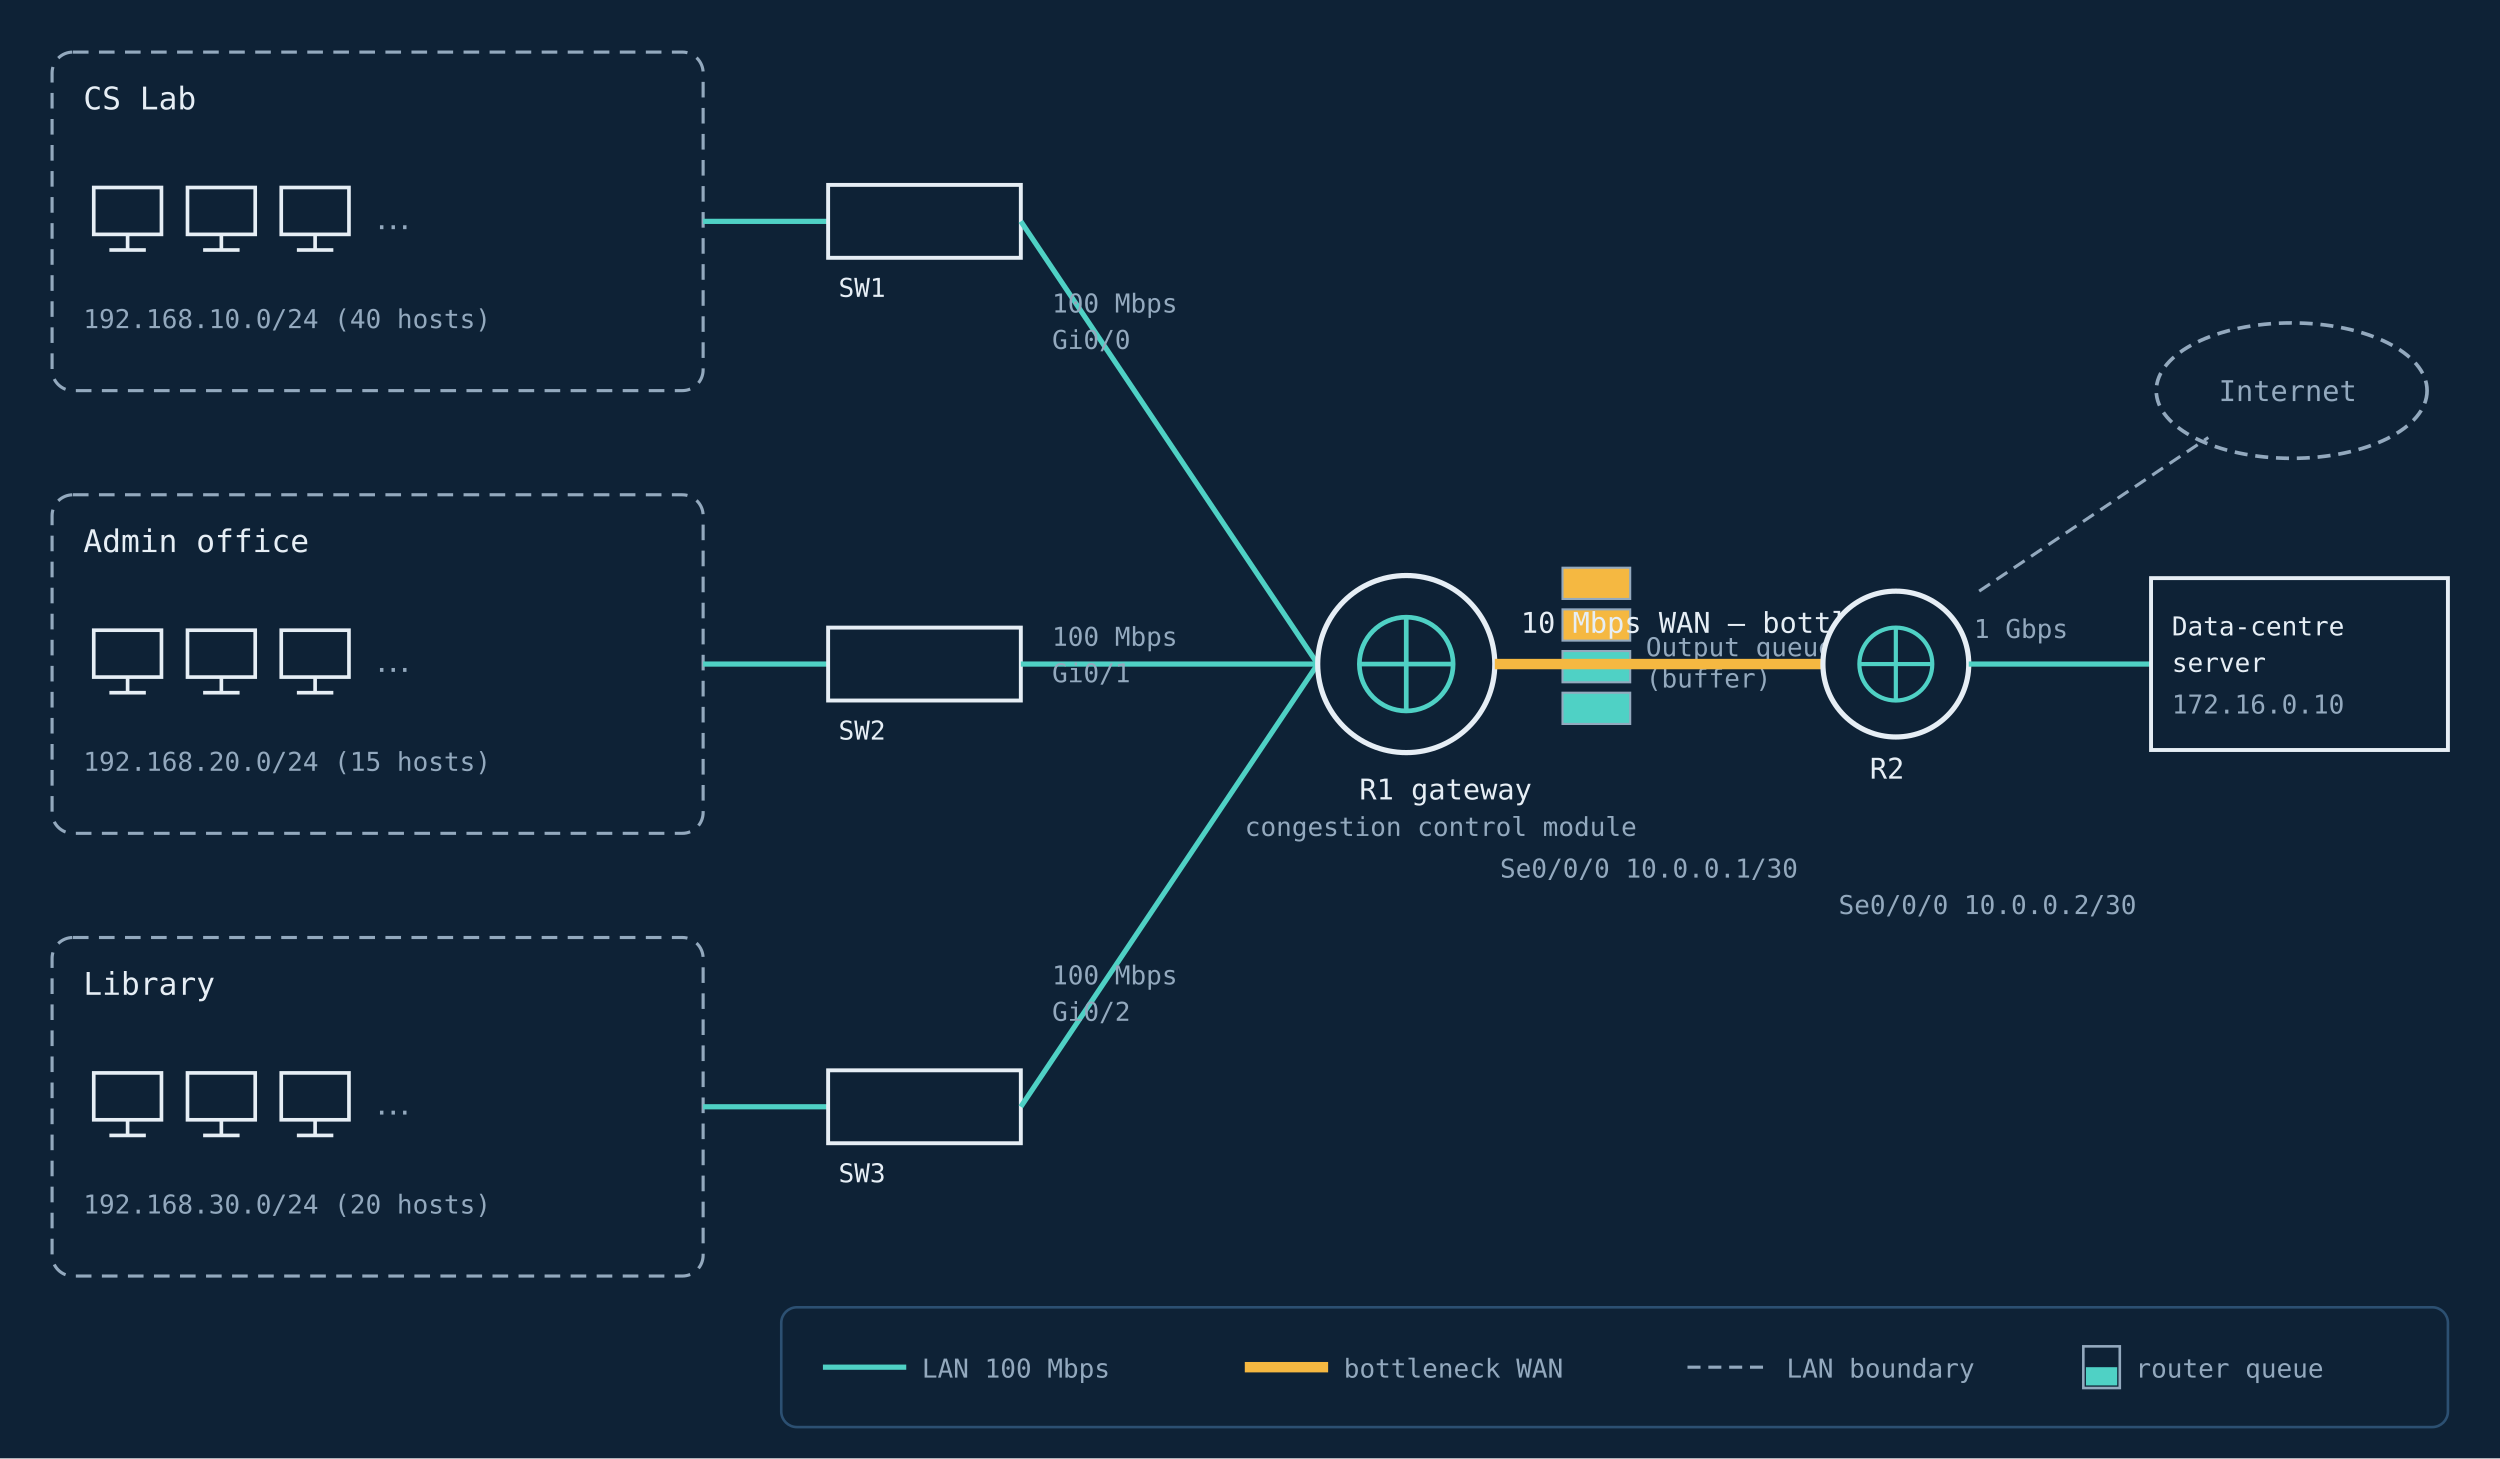
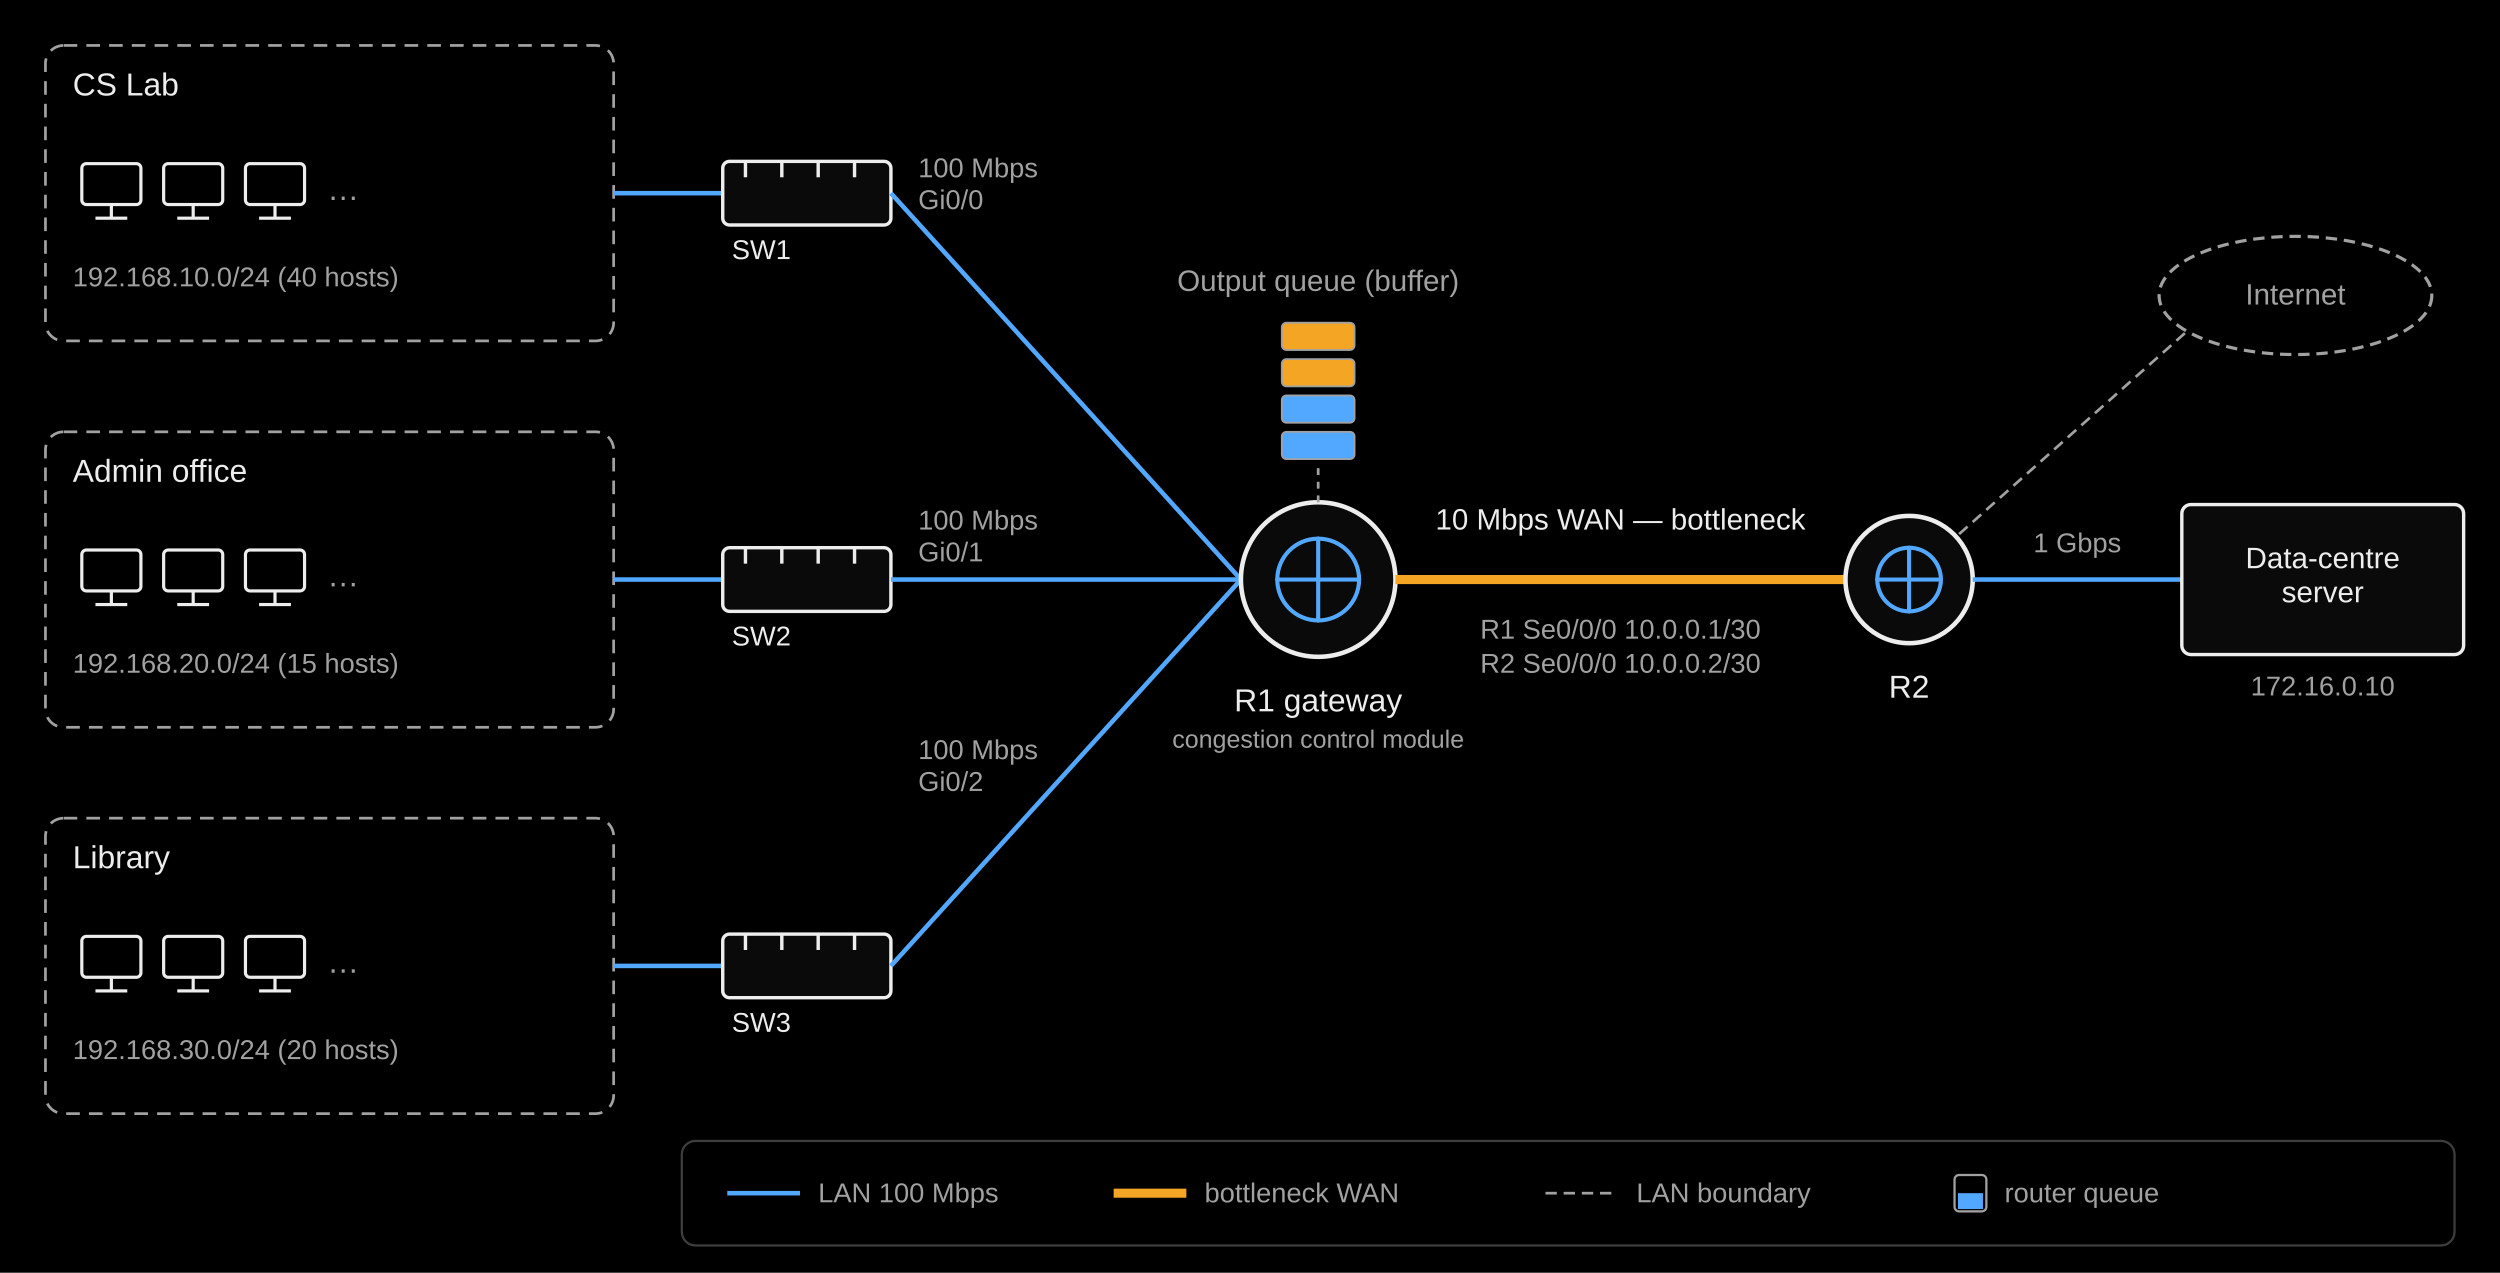
- <svg xmlns="http://www.w3.org/2000/svg" viewBox="0 0 960 560" width="960" height="560" role="img" aria-label="Campus network: three LANs connect through access switches to gateway router R1, which reaches router R2 and the data-centre server over a 10 megabit bottleneck WAN link">
-   <rect x="0" y="0" width="960" height="560" fill="#0E2236" />
-   <g font-family="Arial, sans-serif">
-     <rect x="20" y="20" width="250" height="130" fill="none" stroke="#93A9BE" stroke-width="1.2" stroke-dasharray="6 4" rx="8" />
-     <text x="32" y="42" fill="#E6EEF5" font-size="12" font-family="monospace">CS Lab</text>
-     <g stroke="#E6EEF5" stroke-width="1.4" fill="none">
-       <rect x="36" y="72" width="26" height="18" />
-       <line x1="49" y1="90" x2="49" y2="96" />
-       <line x1="42" y1="96" x2="56" y2="96" />
-       <rect x="72" y="72" width="26" height="18" />
-       <line x1="85" y1="90" x2="85" y2="96" />
-       <line x1="78" y1="96" x2="92" y2="96" />
-       <rect x="108" y="72" width="26" height="18" />
-       <line x1="121" y1="90" x2="121" y2="96" />
-       <line x1="114" y1="96" x2="128" y2="96" />
-     </g>
-     <text x="144" y="88" fill="#93A9BE" font-size="14">…</text>
-     <text x="32" y="126" fill="#93A9BE" font-size="10" font-family="monospace">192.168.10.0/24 (40 hosts)</text>
-     <line x1="270" y1="85" x2="318" y2="85" stroke="#4FD1C5" stroke-width="2" />
-     <rect x="318" y="71" width="74" height="28" fill="none" stroke="#E6EEF5" stroke-width="1.5" />
-     <text x="322" y="114" fill="#E6EEF5" font-size="10" font-family="monospace">SW1</text>
-     <line x1="392" y1="85" x2="506" y2="255" stroke="#4FD1C5" stroke-width="2" />
-     <text x="404" y="120" fill="#93A9BE" font-size="10" font-family="monospace">100 Mbps</text>
-     <text x="404" y="134" fill="#93A9BE" font-size="10" font-family="monospace">Gi0/0</text>
-     <rect x="20" y="190" width="250" height="130" fill="none" stroke="#93A9BE" stroke-width="1.2" stroke-dasharray="6 4" rx="8" />
-     <text x="32" y="212" fill="#E6EEF5" font-size="12" font-family="monospace">Admin office</text>
-     <g stroke="#E6EEF5" stroke-width="1.4" fill="none">
-       <rect x="36" y="242" width="26" height="18" />
-       <line x1="49" y1="260" x2="49" y2="266" />
-       <line x1="42" y1="266" x2="56" y2="266" />
-       <rect x="72" y="242" width="26" height="18" />
-       <line x1="85" y1="260" x2="85" y2="266" />
-       <line x1="78" y1="266" x2="92" y2="266" />
-       <rect x="108" y="242" width="26" height="18" />
-       <line x1="121" y1="260" x2="121" y2="266" />
-       <line x1="114" y1="266" x2="128" y2="266" />
-     </g>
-     <text x="144" y="258" fill="#93A9BE" font-size="14">…</text>
-     <text x="32" y="296" fill="#93A9BE" font-size="10" font-family="monospace">192.168.20.0/24 (15 hosts)</text>
-     <line x1="270" y1="255" x2="318" y2="255" stroke="#4FD1C5" stroke-width="2" />
-     <rect x="318" y="241" width="74" height="28" fill="none" stroke="#E6EEF5" stroke-width="1.5" />
-     <text x="322" y="284" fill="#E6EEF5" font-size="10" font-family="monospace">SW2</text>
-     <line x1="392" y1="255" x2="506" y2="255" stroke="#4FD1C5" stroke-width="2" />
-     <text x="404" y="248" fill="#93A9BE" font-size="10" font-family="monospace">100 Mbps</text>
-     <text x="404" y="262" fill="#93A9BE" font-size="10" font-family="monospace">Gi0/1</text>
-     <rect x="20" y="360" width="250" height="130" fill="none" stroke="#93A9BE" stroke-width="1.2" stroke-dasharray="6 4" rx="8" />
-     <text x="32" y="382" fill="#E6EEF5" font-size="12" font-family="monospace">Library</text>
-     <g stroke="#E6EEF5" stroke-width="1.4" fill="none">
-       <rect x="36" y="412" width="26" height="18" />
-       <line x1="49" y1="430" x2="49" y2="436" />
-       <line x1="42" y1="436" x2="56" y2="436" />
-       <rect x="72" y="412" width="26" height="18" />
-       <line x1="85" y1="430" x2="85" y2="436" />
-       <line x1="78" y1="436" x2="92" y2="436" />
-       <rect x="108" y="412" width="26" height="18" />
-       <line x1="121" y1="430" x2="121" y2="436" />
-       <line x1="114" y1="436" x2="128" y2="436" />
-     </g>
-     <text x="144" y="428" fill="#93A9BE" font-size="14">…</text>
-     <text x="32" y="466" fill="#93A9BE" font-size="10" font-family="monospace">192.168.30.0/24 (20 hosts)</text>
-     <line x1="270" y1="425" x2="318" y2="425" stroke="#4FD1C5" stroke-width="2" />
-     <rect x="318" y="411" width="74" height="28" fill="none" stroke="#E6EEF5" stroke-width="1.5" />
-     <text x="322" y="454" fill="#E6EEF5" font-size="10" font-family="monospace">SW3</text>
-     <line x1="392" y1="425" x2="506" y2="255" stroke="#4FD1C5" stroke-width="2" />
-     <text x="404" y="378" fill="#93A9BE" font-size="10" font-family="monospace">100 Mbps</text>
-     <text x="404" y="392" fill="#93A9BE" font-size="10" font-family="monospace">Gi0/2</text>
-     <circle cx="540" cy="255" r="34" fill="#0E2236" stroke="#E6EEF5" stroke-width="2" />
-     <g stroke="#4FD1C5" stroke-width="1.8" fill="none">
-       <circle cx="540" cy="255" r="18" />
-       <path d="M522 255 h36 M540 237 v36" />
-     </g>
-     <text x="522" y="307" fill="#E6EEF5" font-size="11" font-family="monospace">R1 gateway</text>
-     <text x="478" y="321" fill="#93A9BE" font-size="10" font-family="monospace">congestion control module</text>
-     <rect x="600" y="218" width="26" height="12" fill="#F5B841" stroke="#93A9BE" stroke-width="0.8" />
-     <rect x="600" y="234" width="26" height="12" fill="#F5B841" stroke="#93A9BE" stroke-width="0.8" />
-     <rect x="600" y="250" width="26" height="12" fill="#4FD1C5" stroke="#93A9BE" stroke-width="0.8" />
-     <rect x="600" y="266" width="26" height="12" fill="#4FD1C5" stroke="#93A9BE" stroke-width="0.8" />
-     <text x="632" y="252" fill="#93A9BE" font-size="10" font-family="monospace">Output queue</text>
-     <text x="632" y="264" fill="#93A9BE" font-size="10" font-family="monospace">(buffer)</text>
-     <line x1="574" y1="255" x2="700" y2="255" stroke="#F5B841" stroke-width="4" />
-     <text x="584" y="243" fill="#E6EEF5" font-size="11" font-family="monospace">10 Mbps WAN — bottleneck</text>
-     <text x="576" y="337" fill="#93A9BE" font-size="10" font-family="monospace">Se0/0/0 10.0.0.1/30</text>
-     <circle cx="728" cy="255" r="28" fill="#0E2236" stroke="#E6EEF5" stroke-width="2" />
-     <g stroke="#4FD1C5" stroke-width="1.6" fill="none">
-       <circle cx="728" cy="255" r="14" />
-       <path d="M714 255 h28 M728 241 v28" />
-     </g>
-     <text x="718" y="299" fill="#E6EEF5" font-size="11" font-family="monospace">R2</text>
-     <text x="706" y="351" fill="#93A9BE" font-size="10" font-family="monospace">Se0/0/0 10.0.0.2/30</text>
-     <line x1="756" y1="255" x2="826" y2="255" stroke="#4FD1C5" stroke-width="2" />
-     <text x="758" y="245" fill="#93A9BE" font-size="10" font-family="monospace">1 Gbps</text>
-     <rect x="826" y="222" width="114" height="66" fill="none" stroke="#E6EEF5" stroke-width="1.5" />
-     <text x="834" y="244" fill="#E6EEF5" font-size="10" font-family="monospace">Data-centre</text>
-     <text x="834" y="258" fill="#E6EEF5" font-size="10" font-family="monospace">server</text>
-     <text x="834" y="274" fill="#93A9BE" font-size="10" font-family="monospace">172.16.0.10</text>
-     <ellipse cx="880" cy="150" rx="52" ry="26" fill="none" stroke="#93A9BE" stroke-width="1.4" stroke-dasharray="5 3" />
-     <text x="852" y="154" fill="#93A9BE" font-size="11" font-family="monospace">Internet</text>
-     <line x1="760" y1="227" x2="848" y2="168" stroke="#93A9BE" stroke-width="1.2" stroke-dasharray="5 3" />
-     <rect x="300" y="502" width="640" height="46" fill="none" stroke="#2C5072" stroke-width="1" rx="6" />
-     <line x1="316" y1="525" x2="348" y2="525" stroke="#4FD1C5" stroke-width="2" />
-     <text x="354" y="529" fill="#93A9BE" font-size="10" font-family="monospace">LAN 100 Mbps</text>
-     <line x1="478" y1="525" x2="510" y2="525" stroke="#F5B841" stroke-width="4" />
-     <text x="516" y="529" fill="#93A9BE" font-size="10" font-family="monospace">bottleneck WAN</text>
-     <line x1="648" y1="525" x2="680" y2="525" stroke="#93A9BE" stroke-width="1.2" stroke-dasharray="5 3" />
-     <text x="686" y="529" fill="#93A9BE" font-size="10" font-family="monospace">LAN boundary</text>
-     <rect x="800" y="517" width="14" height="16" fill="none" stroke="#93A9BE" stroke-width="1" />
-     <rect x="801" y="525" width="12" height="7" fill="#4FD1C5" />
-     <text x="820" y="529" fill="#93A9BE" font-size="10" font-family="monospace">router queue</text>
+ <svg xmlns="http://www.w3.org/2000/svg" viewBox="0 0 1100 560" role="img" aria-label="Campus network: three LANs connect through access switches to gateway router R1, which reaches router R2 and the data-centre server over a 10 megabit bottleneck WAN link" width="1100" height="560">
+   <rect x="0" y="0" width="1100" height="560" fill="#000000">
+ </rect>
+   <g>
+     <rect x="20" y="20" width="250" height="130" fill="none" stroke="#A1A1A1" stroke-width="1.2" stroke-dasharray="6 4" rx="8">
+ </rect>
+     <g stroke="#EDEDED" stroke-width="1.4" fill="none">
+       <rect x="36" y="72" width="26" height="18" rx="2">
+ </rect>
+       <line x1="49" y1="90" x2="49" y2="96">
+ </line>
+       <line x1="42" y1="96" x2="56" y2="96">
+ </line>
+     </g>
+     <g stroke="#EDEDED" stroke-width="1.4" fill="none">
+       <rect x="72" y="72" width="26" height="18" rx="2">
+ </rect>
+       <line x1="85" y1="90" x2="85" y2="96">
+ </line>
+       <line x1="78" y1="96" x2="92" y2="96">
+ </line>
+     </g>
+     <g stroke="#EDEDED" stroke-width="1.4" fill="none">
+       <rect x="108" y="72" width="26" height="18" rx="2">
+ </rect>
+       <line x1="121" y1="90" x2="121" y2="96">
+ </line>
+       <line x1="114" y1="96" x2="128" y2="96">
+ </line>
+     </g>
+     <text x="144" y="88" fill="#A1A1A1" font-size="14" font-family="Arial, Helvetica, sans-serif" style="font-family:Arial, Helvetica, sans-serif">…</text>
+     <text x="32" y="42" fill="#EDEDED" font-size="14" font-family="Arial, Helvetica, sans-serif" style="font-family:Arial, Helvetica, sans-serif">CS Lab</text>
+     <text x="32" y="126" fill="#A1A1A1" font-size="12" font-family="Arial, Helvetica, sans-serif" style="font-family:Arial, Helvetica, sans-serif">192.168.10.0/24 (40 hosts)</text>
+     <line x1="270" y1="85" x2="318" y2="85" stroke="#52A8FF" stroke-width="2">
+ </line>
+     <g>
+       <rect x="318" y="71" width="74" height="28" rx="3" fill="#0A0A0A" stroke="#EDEDED" stroke-width="1.5">
+ </rect>
+       <line x1="328" y1="71" x2="328" y2="78" stroke="#EDEDED" stroke-width="1.5">
+ </line>
+       <line x1="344" y1="71" x2="344" y2="78" stroke="#EDEDED" stroke-width="1.5">
+ </line>
+       <line x1="360" y1="71" x2="360" y2="78" stroke="#EDEDED" stroke-width="1.5">
+ </line>
+       <line x1="376" y1="71" x2="376" y2="78" stroke="#EDEDED" stroke-width="1.5">
+ </line>
+       <text x="322" y="114" fill="#EDEDED" font-size="12" font-family="Arial, Helvetica, sans-serif" style="font-family:Arial, Helvetica, sans-serif">SW1</text>
+     </g>
+     <line x1="392" y1="85" x2="546" y2="255" stroke="#52A8FF" stroke-width="2">
+ </line>
+     <text x="404" y="78" fill="#A1A1A1" font-size="12" font-family="Arial, Helvetica, sans-serif" style="font-family:Arial, Helvetica, sans-serif">100 Mbps</text>
+     <text x="404" y="92" fill="#A1A1A1" font-size="12" font-family="Arial, Helvetica, sans-serif" style="font-family:Arial, Helvetica, sans-serif">Gi0/0</text>
+   </g>
+   <g>
+     <rect x="20" y="190" width="250" height="130" fill="none" stroke="#A1A1A1" stroke-width="1.2" stroke-dasharray="6 4" rx="8">
+ </rect>
+     <g stroke="#EDEDED" stroke-width="1.4" fill="none">
+       <rect x="36" y="242" width="26" height="18" rx="2">
+ </rect>
+       <line x1="49" y1="260" x2="49" y2="266">
+ </line>
+       <line x1="42" y1="266" x2="56" y2="266">
+ </line>
+     </g>
+     <g stroke="#EDEDED" stroke-width="1.4" fill="none">
+       <rect x="72" y="242" width="26" height="18" rx="2">
+ </rect>
+       <line x1="85" y1="260" x2="85" y2="266">
+ </line>
+       <line x1="78" y1="266" x2="92" y2="266">
+ </line>
+     </g>
+     <g stroke="#EDEDED" stroke-width="1.4" fill="none">
+       <rect x="108" y="242" width="26" height="18" rx="2">
+ </rect>
+       <line x1="121" y1="260" x2="121" y2="266">
+ </line>
+       <line x1="114" y1="266" x2="128" y2="266">
+ </line>
+     </g>
+     <text x="144" y="258" fill="#A1A1A1" font-size="14" font-family="Arial, Helvetica, sans-serif" style="font-family:Arial, Helvetica, sans-serif">…</text>
+     <text x="32" y="212" fill="#EDEDED" font-size="14" font-family="Arial, Helvetica, sans-serif" style="font-family:Arial, Helvetica, sans-serif">Admin office</text>
+     <text x="32" y="296" fill="#A1A1A1" font-size="12" font-family="Arial, Helvetica, sans-serif" style="font-family:Arial, Helvetica, sans-serif">192.168.20.0/24 (15 hosts)</text>
+     <line x1="270" y1="255" x2="318" y2="255" stroke="#52A8FF" stroke-width="2">
+ </line>
+     <g>
+       <rect x="318" y="241" width="74" height="28" rx="3" fill="#0A0A0A" stroke="#EDEDED" stroke-width="1.5">
+ </rect>
+       <line x1="328" y1="241" x2="328" y2="248" stroke="#EDEDED" stroke-width="1.5">
+ </line>
+       <line x1="344" y1="241" x2="344" y2="248" stroke="#EDEDED" stroke-width="1.5">
+ </line>
+       <line x1="360" y1="241" x2="360" y2="248" stroke="#EDEDED" stroke-width="1.5">
+ </line>
+       <line x1="376" y1="241" x2="376" y2="248" stroke="#EDEDED" stroke-width="1.5">
+ </line>
+       <text x="322" y="284" fill="#EDEDED" font-size="12" font-family="Arial, Helvetica, sans-serif" style="font-family:Arial, Helvetica, sans-serif">SW2</text>
+     </g>
+     <line x1="392" y1="255" x2="546" y2="255" stroke="#52A8FF" stroke-width="2">
+ </line>
+     <text x="404" y="233" fill="#A1A1A1" font-size="12" font-family="Arial, Helvetica, sans-serif" style="font-family:Arial, Helvetica, sans-serif">100 Mbps</text>
+     <text x="404" y="247" fill="#A1A1A1" font-size="12" font-family="Arial, Helvetica, sans-serif" style="font-family:Arial, Helvetica, sans-serif">Gi0/1</text>
+   </g>
+   <g>
+     <rect x="20" y="360" width="250" height="130" fill="none" stroke="#A1A1A1" stroke-width="1.2" stroke-dasharray="6 4" rx="8">
+ </rect>
+     <g stroke="#EDEDED" stroke-width="1.4" fill="none">
+       <rect x="36" y="412" width="26" height="18" rx="2">
+ </rect>
+       <line x1="49" y1="430" x2="49" y2="436">
+ </line>
+       <line x1="42" y1="436" x2="56" y2="436">
+ </line>
+     </g>
+     <g stroke="#EDEDED" stroke-width="1.4" fill="none">
+       <rect x="72" y="412" width="26" height="18" rx="2">
+ </rect>
+       <line x1="85" y1="430" x2="85" y2="436">
+ </line>
+       <line x1="78" y1="436" x2="92" y2="436">
+ </line>
+     </g>
+     <g stroke="#EDEDED" stroke-width="1.4" fill="none">
+       <rect x="108" y="412" width="26" height="18" rx="2">
+ </rect>
+       <line x1="121" y1="430" x2="121" y2="436">
+ </line>
+       <line x1="114" y1="436" x2="128" y2="436">
+ </line>
+     </g>
+     <text x="144" y="428" fill="#A1A1A1" font-size="14" font-family="Arial, Helvetica, sans-serif" style="font-family:Arial, Helvetica, sans-serif">…</text>
+     <text x="32" y="382" fill="#EDEDED" font-size="14" font-family="Arial, Helvetica, sans-serif" style="font-family:Arial, Helvetica, sans-serif">Library</text>
+     <text x="32" y="466" fill="#A1A1A1" font-size="12" font-family="Arial, Helvetica, sans-serif" style="font-family:Arial, Helvetica, sans-serif">192.168.30.0/24 (20 hosts)</text>
+     <line x1="270" y1="425" x2="318" y2="425" stroke="#52A8FF" stroke-width="2">
+ </line>
+     <g>
+       <rect x="318" y="411" width="74" height="28" rx="3" fill="#0A0A0A" stroke="#EDEDED" stroke-width="1.5">
+ </rect>
+       <line x1="328" y1="411" x2="328" y2="418" stroke="#EDEDED" stroke-width="1.5">
+ </line>
+       <line x1="344" y1="411" x2="344" y2="418" stroke="#EDEDED" stroke-width="1.5">
+ </line>
+       <line x1="360" y1="411" x2="360" y2="418" stroke="#EDEDED" stroke-width="1.5">
+ </line>
+       <line x1="376" y1="411" x2="376" y2="418" stroke="#EDEDED" stroke-width="1.5">
+ </line>
+       <text x="322" y="454" fill="#EDEDED" font-size="12" font-family="Arial, Helvetica, sans-serif" style="font-family:Arial, Helvetica, sans-serif">SW3</text>
+     </g>
+     <line x1="392" y1="425" x2="546" y2="255" stroke="#52A8FF" stroke-width="2">
+ </line>
+     <text x="404" y="334" fill="#A1A1A1" font-size="12" font-family="Arial, Helvetica, sans-serif" style="font-family:Arial, Helvetica, sans-serif">100 Mbps</text>
+     <text x="404" y="348" fill="#A1A1A1" font-size="12" font-family="Arial, Helvetica, sans-serif" style="font-family:Arial, Helvetica, sans-serif">Gi0/2</text>
+   </g>
+   <g>
+     <circle cx="580" cy="255" r="34" fill="#0A0A0A" stroke="#EDEDED" stroke-width="2">
+ </circle>
+     <g stroke="#52A8FF" stroke-width="1.8" fill="none" stroke-linecap="round">
+       <circle cx="580" cy="255" r="18">
+ </circle>
+       <path d="M562 255 h36 M580 237 v36">
+ </path>
+     </g>
+   </g>
+   <g>
+     <text x="580" y="128" fill="#A1A1A1" font-size="13" text-anchor="middle" font-family="Arial, Helvetica, sans-serif" style="font-family:Arial, Helvetica, sans-serif">Output queue (buffer)</text>
+     <rect x="564" y="142" width="32" height="12" rx="2" fill="#F5A524" stroke="#A1A1A1" stroke-width="0.8">
+ </rect>
+     <rect x="564" y="158" width="32" height="12" rx="2" fill="#F5A524" stroke="#A1A1A1" stroke-width="0.8">
+ </rect>
+     <rect x="564" y="174" width="32" height="12" rx="2" fill="#52A8FF" stroke="#A1A1A1" stroke-width="0.8">
+ </rect>
+     <rect x="564" y="190" width="32" height="12" rx="2" fill="#52A8FF" stroke="#A1A1A1" stroke-width="0.8">
+ </rect>
+     <line x1="580" y1="206" x2="580" y2="221" stroke="#A1A1A1" stroke-width="1.2" stroke-dasharray="3 3">
+ </line>
+   </g>
+   <text x="580" y="313" fill="#EDEDED" font-size="14" text-anchor="middle" font-family="Arial, Helvetica, sans-serif" style="font-family:Arial, Helvetica, sans-serif">R1 gateway</text>
+   <text x="580" y="329" fill="#A1A1A1" font-size="11" text-anchor="middle" font-family="Arial, Helvetica, sans-serif" style="font-family:Arial, Helvetica, sans-serif">congestion control module</text>
+   <line x1="614" y1="255" x2="812" y2="255" stroke="#F5A524" stroke-width="4">
+ </line>
+   <text x="713" y="233" fill="#EDEDED" font-size="13" text-anchor="middle" font-family="Arial, Helvetica, sans-serif" style="font-family:Arial, Helvetica, sans-serif">10 Mbps WAN — bottleneck</text>
+   <text x="713" y="281" fill="#A1A1A1" font-size="12" text-anchor="middle" font-family="Arial, Helvetica, sans-serif" style="font-family:Arial, Helvetica, sans-serif">R1 Se0/0/0 10.0.0.1/30</text>
+   <text x="713" y="296" fill="#A1A1A1" font-size="12" text-anchor="middle" font-family="Arial, Helvetica, sans-serif" style="font-family:Arial, Helvetica, sans-serif">R2 Se0/0/0 10.0.0.2/30</text>
+   <g>
+     <circle cx="840" cy="255" r="28" fill="#0A0A0A" stroke="#EDEDED" stroke-width="2">
+ </circle>
+     <g stroke="#52A8FF" stroke-width="1.8" fill="none" stroke-linecap="round">
+       <circle cx="840" cy="255" r="14">
+ </circle>
+       <path d="M826 255 h28 M840 241 v28">
+ </path>
+     </g>
+   </g>
+   <text x="840" y="307" fill="#EDEDED" font-size="14" text-anchor="middle" font-family="Arial, Helvetica, sans-serif" style="font-family:Arial, Helvetica, sans-serif">R2</text>
+   <line x1="868" y1="255" x2="960" y2="255" stroke="#52A8FF" stroke-width="2">
+ </line>
+   <text x="914" y="243" fill="#A1A1A1" font-size="12" text-anchor="middle" font-family="Arial, Helvetica, sans-serif" style="font-family:Arial, Helvetica, sans-serif">1 Gbps</text>
+   <rect x="960" y="222" width="124" height="66" rx="4" fill="#0A0A0A" stroke="#EDEDED" stroke-width="1.5">
+ </rect>
+   <text x="1022" y="250" fill="#EDEDED" font-size="13" text-anchor="middle" font-family="Arial, Helvetica, sans-serif" style="font-family:Arial, Helvetica, sans-serif">Data-centre</text>
+   <text x="1022" y="265" fill="#EDEDED" font-size="13" text-anchor="middle" font-family="Arial, Helvetica, sans-serif" style="font-family:Arial, Helvetica, sans-serif">server</text>
+   <text x="1022" y="306" fill="#A1A1A1" font-size="12" text-anchor="middle" font-family="Arial, Helvetica, sans-serif" style="font-family:Arial, Helvetica, sans-serif">172.16.0.10</text>
+   <g>
+     <ellipse cx="1010" cy="130" rx="60" ry="26" fill="none" stroke="#A1A1A1" stroke-width="1.4" stroke-dasharray="5 3">
+ </ellipse>
+     <text x="1010" y="134" fill="#A1A1A1" font-size="13" text-anchor="middle" font-family="Arial, Helvetica, sans-serif" style="font-family:Arial, Helvetica, sans-serif">Internet</text>
+     <line x1="862" y1="235" x2="962" y2="146" stroke="#A1A1A1" stroke-width="1.2" stroke-dasharray="5 3">
+ </line>
+   </g>
+   <g>
+     <rect x="300" y="502" width="780" height="46" fill="none" stroke="#3D3D3D" stroke-width="1" rx="6">
+ </rect>
+     <line x1="320" y1="525" x2="352" y2="525" stroke="#52A8FF" stroke-width="2">
+ </line>
+     <text x="360" y="529" fill="#A1A1A1" font-size="12" font-family="Arial, Helvetica, sans-serif" style="font-family:Arial, Helvetica, sans-serif">LAN 100 Mbps</text>
+     <line x1="490" y1="525" x2="522" y2="525" stroke="#F5A524" stroke-width="4">
+ </line>
+     <text x="530" y="529" fill="#A1A1A1" font-size="12" font-family="Arial, Helvetica, sans-serif" style="font-family:Arial, Helvetica, sans-serif">bottleneck WAN</text>
+     <line x1="680" y1="525" x2="712" y2="525" stroke="#A1A1A1" stroke-width="1.2" stroke-dasharray="5 3">
+ </line>
+     <text x="720" y="529" fill="#A1A1A1" font-size="12" font-family="Arial, Helvetica, sans-serif" style="font-family:Arial, Helvetica, sans-serif">LAN boundary</text>
+     <rect x="860" y="517" width="14" height="16" rx="2" fill="none" stroke="#A1A1A1" stroke-width="1">
+ </rect>
+     <rect x="861.5" y="525" width="11" height="7" fill="#52A8FF">
+ </rect>
+     <text x="882" y="529" fill="#A1A1A1" font-size="12" font-family="Arial, Helvetica, sans-serif" style="font-family:Arial, Helvetica, sans-serif">router queue</text>
  </g>
</svg>
